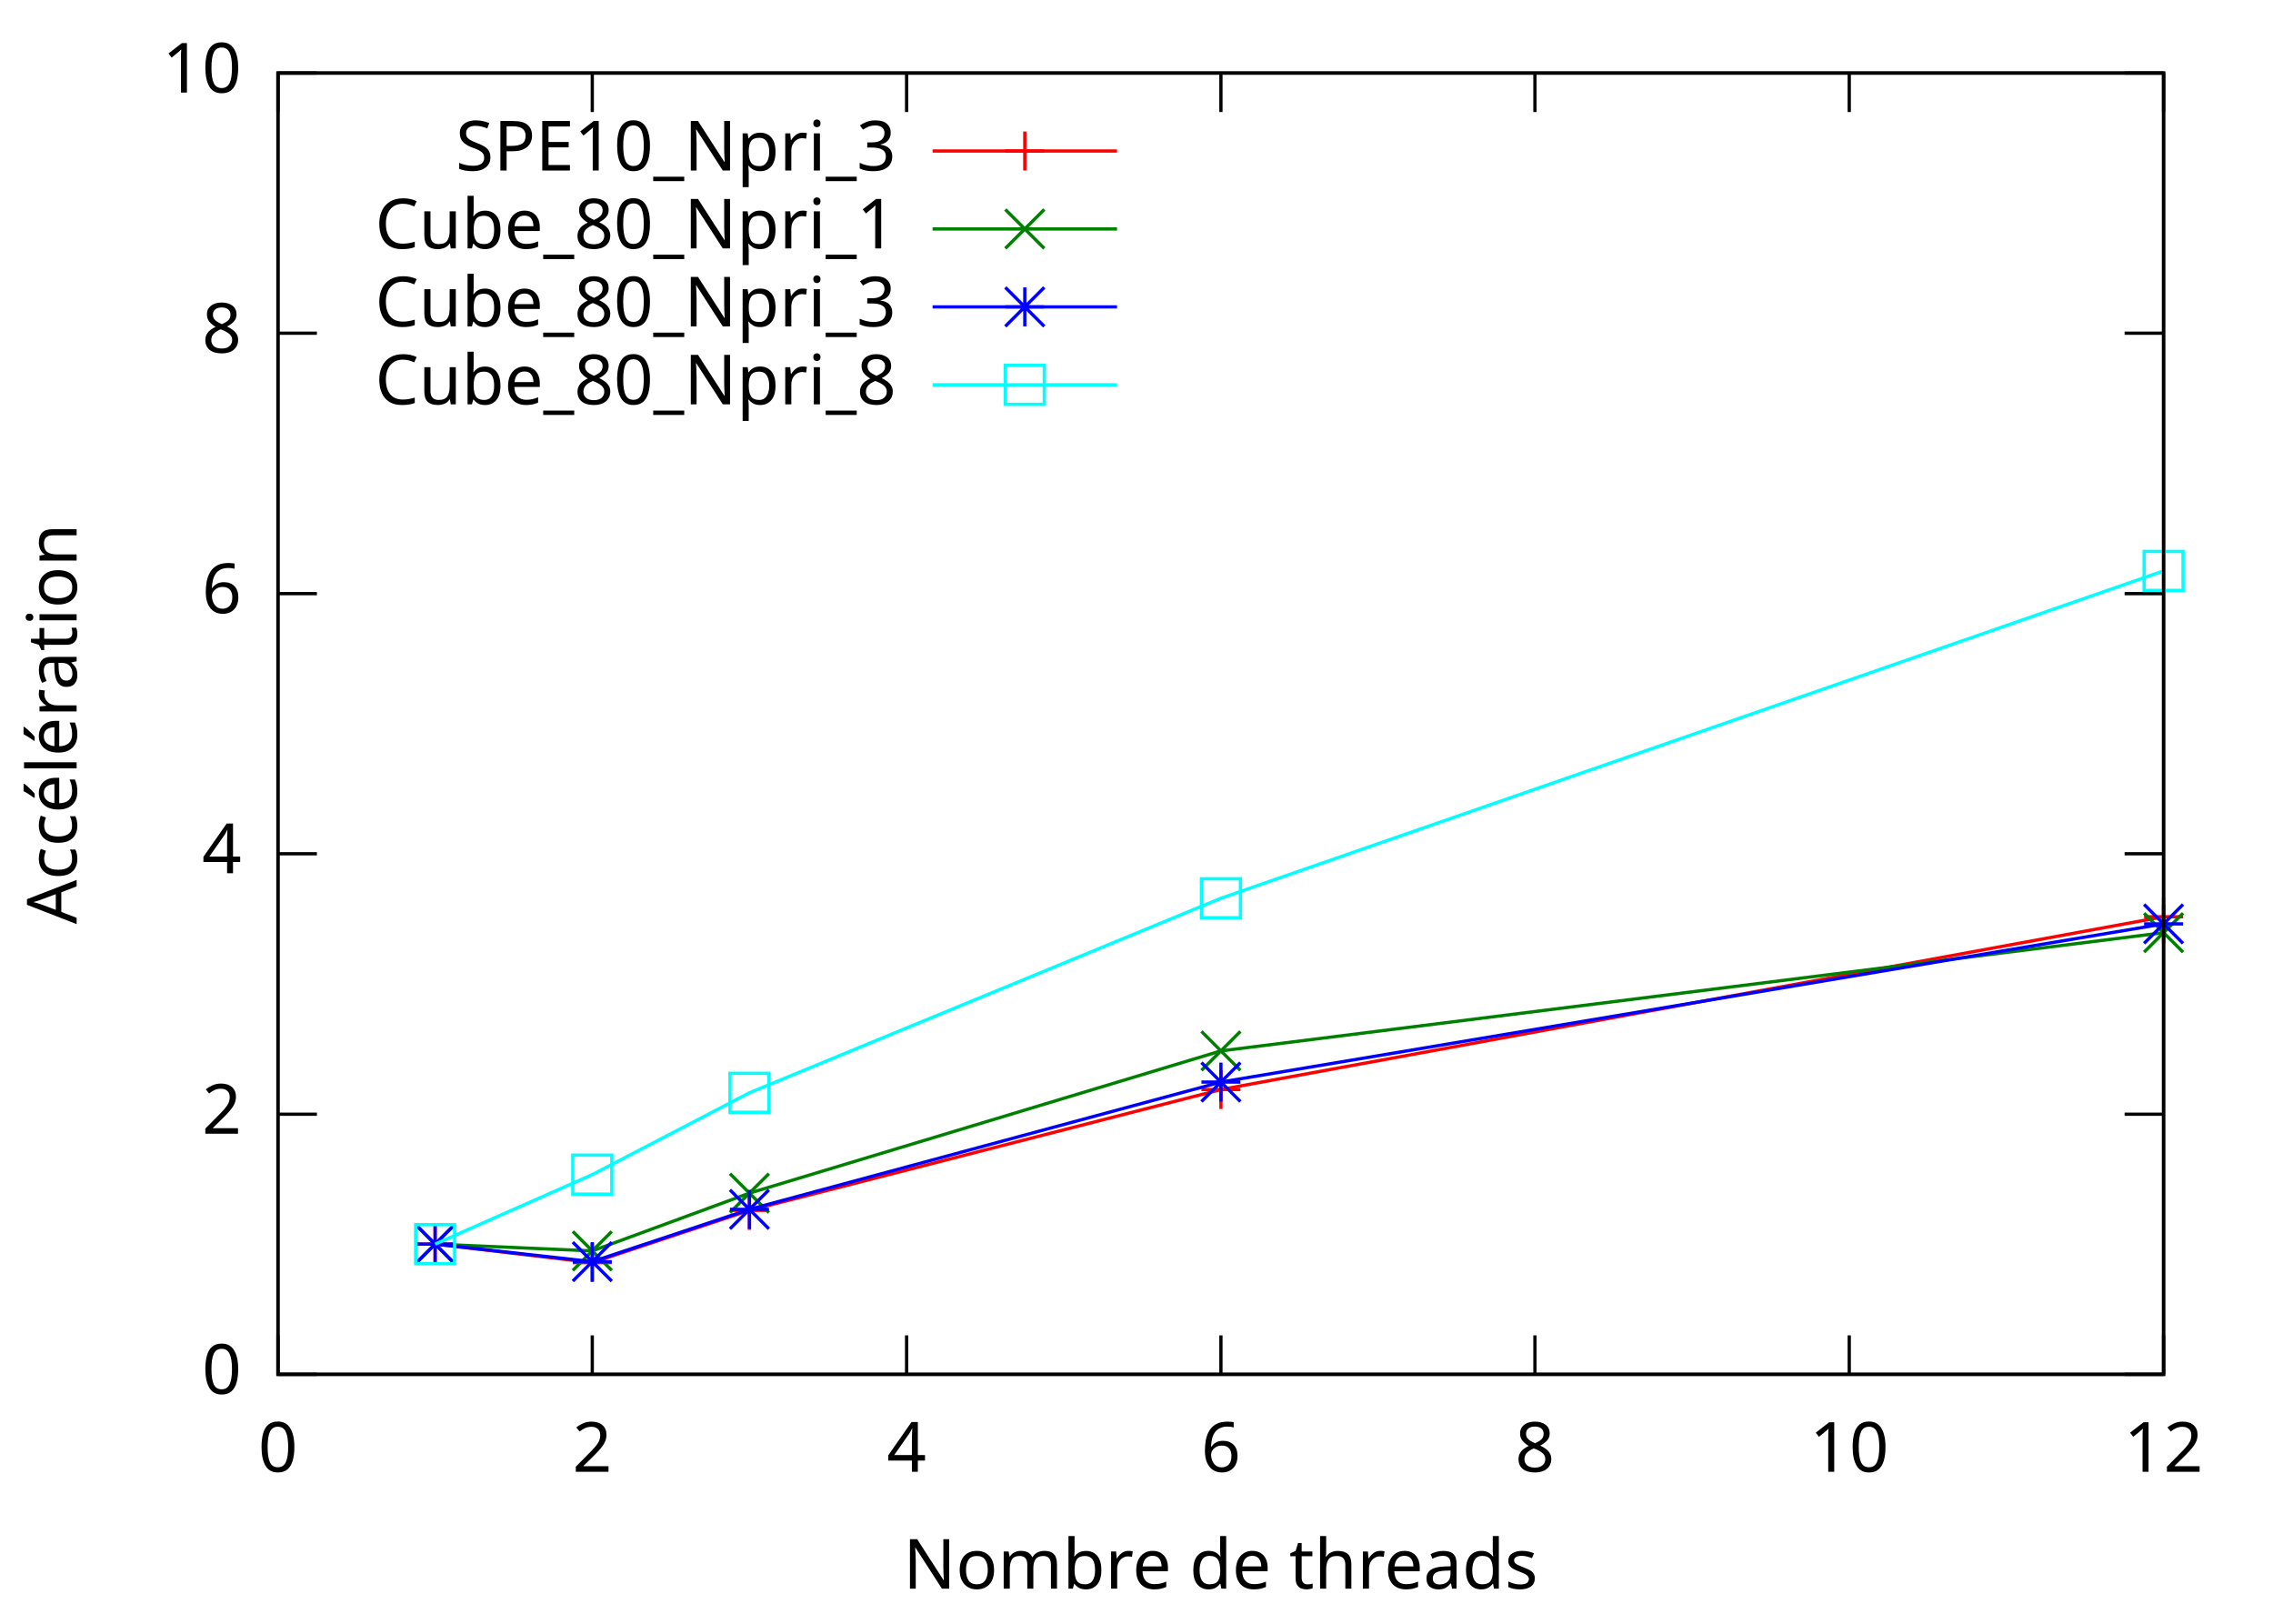
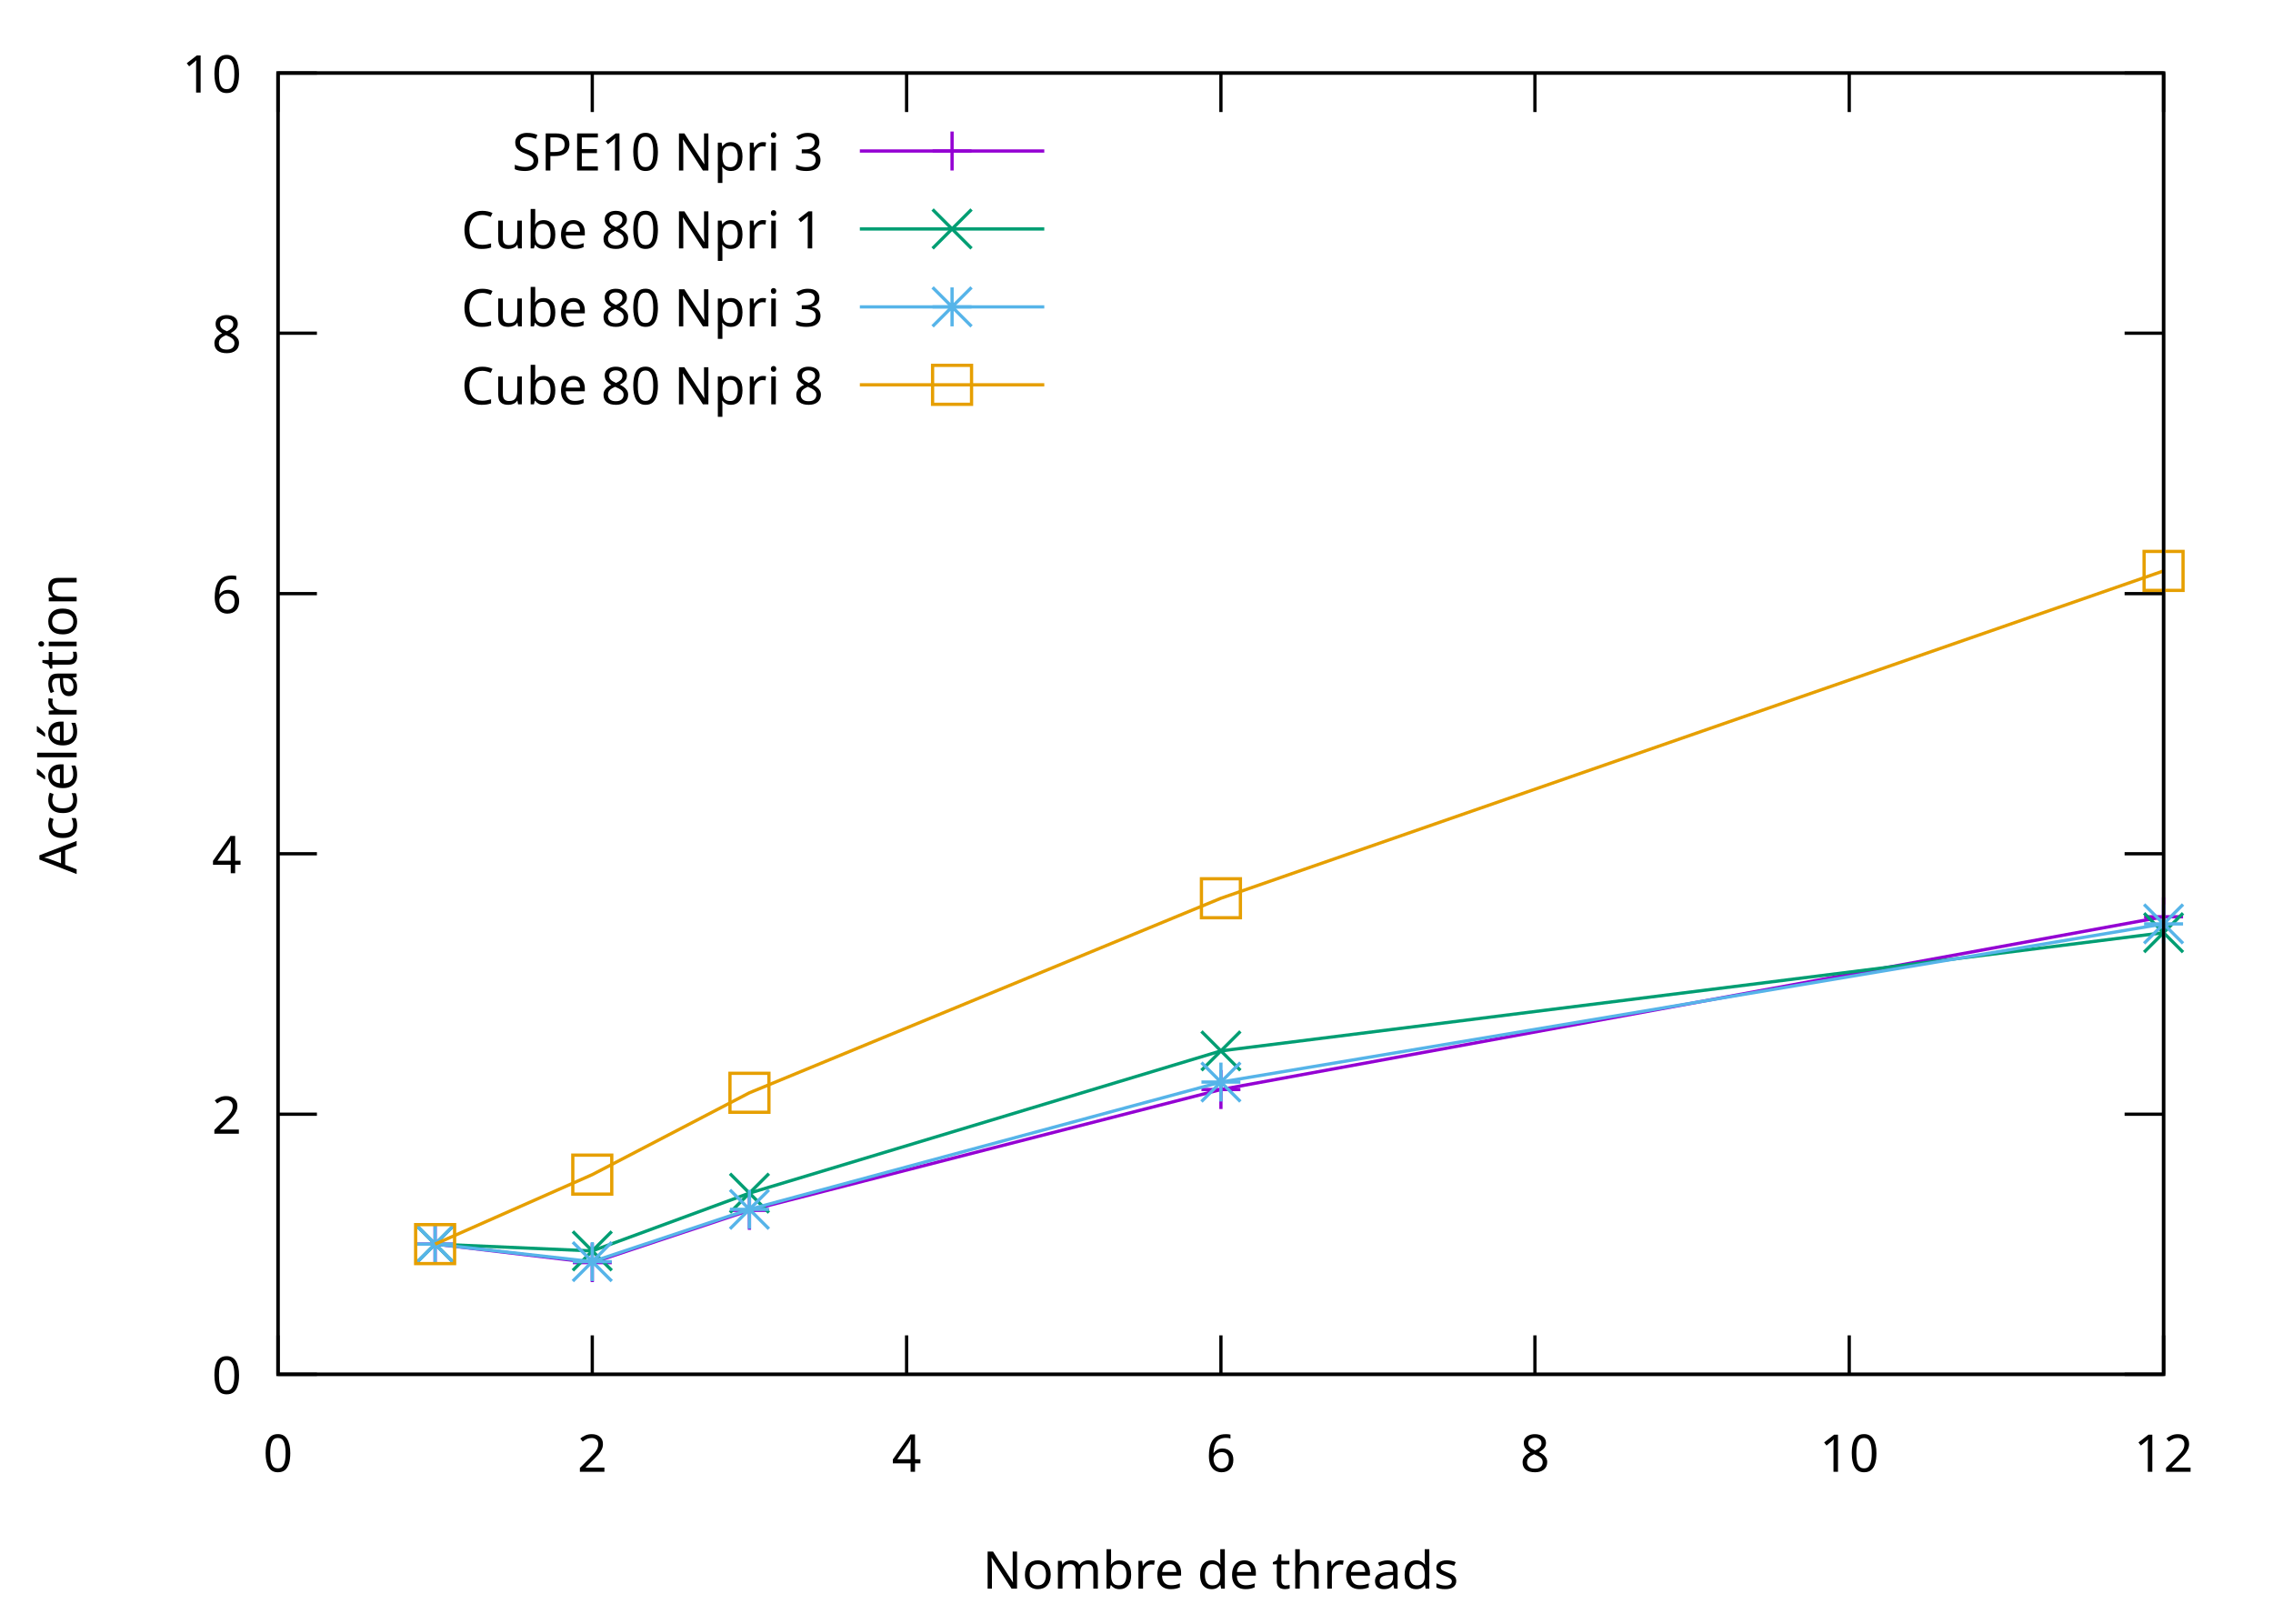
<svg xmlns="http://www.w3.org/2000/svg" xmlns:xlink="http://www.w3.org/1999/xlink" width="700" height="500" viewBox="0 0 700 500">
  <g id="gnuplot_canvas">
    <rect x="0" y="0" width="700" height="500" fill="none" />
    <defs>
      <circle id="gpDot" r="0.5" stroke-width="0.5" />
      <path id="gpPt0" stroke-width="0.167" stroke="currentColor" d="M-1,0 h2 M0,-1 v2" />
      <path id="gpPt1" stroke-width="0.167" stroke="currentColor" d="M-1,-1 L1,1 M1,-1 L-1,1" />
      <path id="gpPt2" stroke-width="0.167" stroke="currentColor" d="M-1,0 L1,0 M0,-1 L0,1 M-1,-1 L1,1 M-1,1 L1,-1" />
      <rect id="gpPt3" stroke-width="0.167" stroke="currentColor" x="-1" y="-1" width="2" height="2" />
      <rect id="gpPt4" stroke-width="0.167" stroke="currentColor" fill="currentColor" x="-1" y="-1" width="2" height="2" />
      <circle id="gpPt5" stroke-width="0.167" stroke="currentColor" cx="0" cy="0" r="1" />
      <use xlink:href="#gpPt5" id="gpPt6" fill="currentColor" stroke="none" />
      <path id="gpPt7" stroke-width="0.167" stroke="currentColor" d="M0,-1.33 L-1.33,0.67 L1.33,0.67 z" />
      <use xlink:href="#gpPt7" id="gpPt8" fill="currentColor" stroke="none" />
      <use xlink:href="#gpPt7" id="gpPt9" stroke="currentColor" transform="rotate(180)" />
      <use xlink:href="#gpPt9" id="gpPt10" fill="currentColor" stroke="none" />
      <use xlink:href="#gpPt3" id="gpPt11" stroke="currentColor" transform="rotate(45)" />
      <use xlink:href="#gpPt11" id="gpPt12" fill="currentColor" stroke="none" />
+       <path id="gpPt13" stroke-width="0.167" stroke="currentColor" d="M0,1.330 L1.265,0.411 L0.782,-1.067 L-0.782,-1.076 L-1.265,0.411 z" />
+       <use xlink:href="#gpPt13" id="gpPt14" fill="currentColor" stroke="none" />
+       <filter id="textbox" filterUnits="objectBoundingBox" x="0" y="0" height="1" width="1">
+         <feFlood flood-color="white" flood-opacity="1" result="bgnd" />
+         <feComposite in="SourceGraphic" in2="bgnd" operator="atop" />
+       </filter>
      <filter id="greybox" filterUnits="objectBoundingBox" x="0" y="0" height="1" width="1">
        <feFlood flood-color="lightgrey" flood-opacity="1" result="grey" />
        <feComposite in="SourceGraphic" in2="grey" operator="atop" />
      </filter>
    </defs>
-     <g style="fill:none; color:white; stroke:currentColor; stroke-width:1.00; stroke-linecap:butt; stroke-linejoin:miter">
- </g>
-     <g style="fill:none; color:black; stroke:currentColor; stroke-width:1.00; stroke-linecap:butt; stroke-linejoin:miter">
+     <g fill="none" color="white" stroke="currentColor" stroke-width="1.00" stroke-linecap="butt" stroke-linejoin="miter">
+ </g>
+     <g fill="none" color="black" stroke="currentColor" stroke-width="1.00" stroke-linecap="butt" stroke-linejoin="miter">
      <path stroke="black" d="M85.6,423.2 L97.6,423.2 M666.3,423.2 L654.3,423.2  " />
-       <g transform="translate(74.4,429.2)" style="stroke:none; fill:black; font-family:Verdana; font-size:16.00pt; text-anchor:end">
-         <text> 0</text>
-       </g>
+       <g transform="translate(74.4,429.2)" stroke="none" fill="black" font-family="Verdana" font-size="16.00" text-anchor="end">
+         <text>
+           <tspan font-family="Verdana"> 0</tspan>
+         </text>
+       </g>
+     </g>
+     <g fill="none" color="black" stroke="currentColor" stroke-width="1.00" stroke-linecap="butt" stroke-linejoin="miter">
      <path stroke="black" d="M85.6,343.1 L97.6,343.1 M666.3,343.1 L654.3,343.1  " />
-       <g transform="translate(74.4,349.1)" style="stroke:none; fill:black; font-family:Verdana; font-size:16.00pt; text-anchor:end">
-         <text> 2</text>
-       </g>
+       <g transform="translate(74.4,349.1)" stroke="none" fill="black" font-family="Verdana" font-size="16.00" text-anchor="end">
+         <text>
+           <tspan font-family="Verdana"> 2</tspan>
+         </text>
+       </g>
+     </g>
+     <g fill="none" color="black" stroke="currentColor" stroke-width="1.00" stroke-linecap="butt" stroke-linejoin="miter">
      <path stroke="black" d="M85.6,262.9 L97.6,262.9 M666.3,262.9 L654.3,262.9  " />
-       <g transform="translate(74.4,268.9)" style="stroke:none; fill:black; font-family:Verdana; font-size:16.00pt; text-anchor:end">
-         <text> 4</text>
-       </g>
+       <g transform="translate(74.4,268.9)" stroke="none" fill="black" font-family="Verdana" font-size="16.00" text-anchor="end">
+         <text>
+           <tspan font-family="Verdana"> 4</tspan>
+         </text>
+       </g>
+     </g>
+     <g fill="none" color="black" stroke="currentColor" stroke-width="1.00" stroke-linecap="butt" stroke-linejoin="miter">
      <path stroke="black" d="M85.6,182.8 L97.6,182.8 M666.3,182.8 L654.3,182.8  " />
-       <g transform="translate(74.4,188.8)" style="stroke:none; fill:black; font-family:Verdana; font-size:16.00pt; text-anchor:end">
-         <text> 6</text>
-       </g>
+       <g transform="translate(74.4,188.8)" stroke="none" fill="black" font-family="Verdana" font-size="16.00" text-anchor="end">
+         <text>
+           <tspan font-family="Verdana"> 6</tspan>
+         </text>
+       </g>
+     </g>
+     <g fill="none" color="black" stroke="currentColor" stroke-width="1.00" stroke-linecap="butt" stroke-linejoin="miter">
      <path stroke="black" d="M85.6,102.6 L97.6,102.6 M666.3,102.6 L654.3,102.6  " />
-       <g transform="translate(74.4,108.6)" style="stroke:none; fill:black; font-family:Verdana; font-size:16.00pt; text-anchor:end">
-         <text> 8</text>
-       </g>
+       <g transform="translate(74.4,108.6)" stroke="none" fill="black" font-family="Verdana" font-size="16.00" text-anchor="end">
+         <text>
+           <tspan font-family="Verdana"> 8</tspan>
+         </text>
+       </g>
+     </g>
+     <g fill="none" color="black" stroke="currentColor" stroke-width="1.00" stroke-linecap="butt" stroke-linejoin="miter">
      <path stroke="black" d="M85.6,22.5 L97.6,22.5 M666.3,22.5 L654.3,22.5  " />
-       <g transform="translate(74.4,28.5)" style="stroke:none; fill:black; font-family:Verdana; font-size:16.00pt; text-anchor:end">
-         <text> 10</text>
-       </g>
+       <g transform="translate(74.4,28.5)" stroke="none" fill="black" font-family="Verdana" font-size="16.00" text-anchor="end">
+         <text>
+           <tspan font-family="Verdana"> 10</tspan>
+         </text>
+       </g>
+     </g>
+     <g fill="none" color="black" stroke="currentColor" stroke-width="1.00" stroke-linecap="butt" stroke-linejoin="miter">
      <path stroke="black" d="M85.6,423.2 L85.6,411.2 M85.6,22.5 L85.6,34.5  " />
-       <g transform="translate(85.6,453.2)" style="stroke:none; fill:black; font-family:Verdana; font-size:16.00pt; text-anchor:middle">
-         <text> 0</text>
-       </g>
+       <g transform="translate(85.6,453.2)" stroke="none" fill="black" font-family="Verdana" font-size="16.00" text-anchor="middle">
+         <text>
+           <tspan font-family="Verdana"> 0</tspan>
+         </text>
+       </g>
+     </g>
+     <g fill="none" color="black" stroke="currentColor" stroke-width="1.00" stroke-linecap="butt" stroke-linejoin="miter">
      <path stroke="black" d="M182.4,423.2 L182.4,411.2 M182.4,22.5 L182.4,34.5  " />
-       <g transform="translate(182.4,453.2)" style="stroke:none; fill:black; font-family:Verdana; font-size:16.00pt; text-anchor:middle">
-         <text> 2</text>
-       </g>
+       <g transform="translate(182.4,453.2)" stroke="none" fill="black" font-family="Verdana" font-size="16.00" text-anchor="middle">
+         <text>
+           <tspan font-family="Verdana"> 2</tspan>
+         </text>
+       </g>
+     </g>
+     <g fill="none" color="black" stroke="currentColor" stroke-width="1.00" stroke-linecap="butt" stroke-linejoin="miter">
      <path stroke="black" d="M279.2,423.2 L279.2,411.2 M279.2,22.5 L279.2,34.5  " />
-       <g transform="translate(279.2,453.2)" style="stroke:none; fill:black; font-family:Verdana; font-size:16.00pt; text-anchor:middle">
-         <text> 4</text>
-       </g>
+       <g transform="translate(279.2,453.2)" stroke="none" fill="black" font-family="Verdana" font-size="16.00" text-anchor="middle">
+         <text>
+           <tspan font-family="Verdana"> 4</tspan>
+         </text>
+       </g>
+     </g>
+     <g fill="none" color="black" stroke="currentColor" stroke-width="1.00" stroke-linecap="butt" stroke-linejoin="miter">
      <path stroke="black" d="M376.0,423.2 L376.0,411.2 M376.0,22.5 L376.0,34.5  " />
-       <g transform="translate(376.0,453.2)" style="stroke:none; fill:black; font-family:Verdana; font-size:16.00pt; text-anchor:middle">
-         <text> 6</text>
-       </g>
+       <g transform="translate(376.0,453.2)" stroke="none" fill="black" font-family="Verdana" font-size="16.00" text-anchor="middle">
+         <text>
+           <tspan font-family="Verdana"> 6</tspan>
+         </text>
+       </g>
+     </g>
+     <g fill="none" color="black" stroke="currentColor" stroke-width="1.00" stroke-linecap="butt" stroke-linejoin="miter">
      <path stroke="black" d="M472.7,423.2 L472.7,411.2 M472.7,22.5 L472.7,34.5  " />
-       <g transform="translate(472.7,453.2)" style="stroke:none; fill:black; font-family:Verdana; font-size:16.00pt; text-anchor:middle">
-         <text> 8</text>
-       </g>
+       <g transform="translate(472.7,453.2)" stroke="none" fill="black" font-family="Verdana" font-size="16.00" text-anchor="middle">
+         <text>
+           <tspan font-family="Verdana"> 8</tspan>
+         </text>
+       </g>
+     </g>
+     <g fill="none" color="black" stroke="currentColor" stroke-width="1.00" stroke-linecap="butt" stroke-linejoin="miter">
      <path stroke="black" d="M569.5,423.2 L569.5,411.2 M569.5,22.5 L569.5,34.5  " />
-       <g transform="translate(569.5,453.2)" style="stroke:none; fill:black; font-family:Verdana; font-size:16.00pt; text-anchor:middle">
-         <text> 10</text>
-       </g>
+       <g transform="translate(569.5,453.2)" stroke="none" fill="black" font-family="Verdana" font-size="16.00" text-anchor="middle">
+         <text>
+           <tspan font-family="Verdana"> 10</tspan>
+         </text>
+       </g>
+     </g>
+     <g fill="none" color="black" stroke="currentColor" stroke-width="1.00" stroke-linecap="butt" stroke-linejoin="miter">
      <path stroke="black" d="M666.3,423.2 L666.3,411.2 M666.3,22.5 L666.3,34.5  " />
-       <g transform="translate(666.3,453.2)" style="stroke:none; fill:black; font-family:Verdana; font-size:16.00pt; text-anchor:middle">
-         <text> 12</text>
-       </g>
+       <g transform="translate(666.3,453.2)" stroke="none" fill="black" font-family="Verdana" font-size="16.00" text-anchor="middle">
+         <text>
+           <tspan font-family="Verdana"> 12</tspan>
+         </text>
+       </g>
+     </g>
+     <g fill="none" color="black" stroke="currentColor" stroke-width="1.00" stroke-linecap="butt" stroke-linejoin="miter">
+ </g>
+     <g fill="none" color="black" stroke="currentColor" stroke-width="1.00" stroke-linecap="butt" stroke-linejoin="miter">
      <path stroke="black" d="M85.6,22.5 L85.6,423.2 L666.3,423.2 L666.3,22.5 L85.6,22.5 Z  " />
-       <g transform="translate(23.6,222.9) rotate(270)" style="stroke:none; fill:black; font-family:Verdana; font-size:16.00pt; text-anchor:middle">
-         <text>Accélération</text>
-       </g>
-       <g transform="translate(375.9,489.2)" style="stroke:none; fill:black; font-family:Verdana; font-size:16.00pt; text-anchor:middle">
-         <text>Nombre de threads</text>
-       </g>
-     </g>
+     </g>
+     <g fill="none" color="black" stroke="currentColor" stroke-width="1.00" stroke-linecap="butt" stroke-linejoin="miter">
+       <g transform="translate(23.6,222.9) rotate(270)" stroke="none" fill="black" font-family="Verdana" font-size="16.00" text-anchor="middle">
+         <text>
+           <tspan font-family="Verdana">Accélération</tspan>
+         </text>
+       </g>
+     </g>
+     <g fill="none" color="black" stroke="currentColor" stroke-width="1.00" stroke-linecap="butt" stroke-linejoin="miter">
+       <g transform="translate(375.9,489.2)" stroke="none" fill="black" font-family="Verdana" font-size="16.00" text-anchor="middle">
+         <text>
+           <tspan font-family="Verdana">Nombre de threads</tspan>
+         </text>
+       </g>
+     </g>
+     <g fill="none" color="black" stroke="currentColor" stroke-width="1.00" stroke-linecap="butt" stroke-linejoin="miter">
+ </g>
    <g id="gnuplot_plot_1">
-       <g style="fill:none; color:red; stroke:currentColor; stroke-width:1.00; stroke-linecap:butt; stroke-linejoin:miter">
-         <g transform="translate(276.0,52.5)" style="stroke:none; fill:black; font-family:Verdana; font-size:16.00pt; text-anchor:end">
-           <text>SPE10_Npri_3</text>
-         </g>
-         <path d="M287.2,46.5 L344.0,46.5 M134.0,383.1 L182.4,388.8 L230.8,372.7 L376.0,335.5 L666.3,282.3  " />
-         <use xlink:href="#gpPt0" transform="translate(134.0,383.1) scale(6.00)" />
-         <use xlink:href="#gpPt0" transform="translate(182.4,388.8) scale(6.00)" />
-         <use xlink:href="#gpPt0" transform="translate(230.8,372.7) scale(6.00)" />
-         <use xlink:href="#gpPt0" transform="translate(376.0,335.5) scale(6.00)" />
-         <use xlink:href="#gpPt0" transform="translate(666.3,282.3) scale(6.00)" />
-         <use xlink:href="#gpPt0" transform="translate(315.6,46.5) scale(6.00)" />
+       <g fill="none" color="black" stroke="currentColor" stroke-width="1.00" stroke-linecap="butt" stroke-linejoin="miter">
+         <g transform="translate(253.6,52.5)" stroke="none" fill="black" font-family="Verdana" font-size="16.00" text-anchor="end">
+           <text>
+             <tspan font-family="Verdana">SPE10 Npri 3</tspan>
+           </text>
+         </g>
+       </g>
+       <g fill="none" color="black" stroke="currentColor" stroke-width="1.00" stroke-linecap="butt" stroke-linejoin="miter">
+         <path stroke="rgb(148,   0, 211)" d="M264.8,46.5 L321.6,46.5 M134.0,383.1 L182.4,388.8 L230.8,372.7 L376.0,335.5 L666.3,282.3  " />
+         <use xlink:href="#gpPt0" transform="translate(134.0,383.1) scale(6.00)" color="rgb(148,   0, 211)" />
+         <use xlink:href="#gpPt0" transform="translate(182.4,388.8) scale(6.00)" color="rgb(148,   0, 211)" />
+         <use xlink:href="#gpPt0" transform="translate(230.8,372.7) scale(6.00)" color="rgb(148,   0, 211)" />
+         <use xlink:href="#gpPt0" transform="translate(376.0,335.5) scale(6.00)" color="rgb(148,   0, 211)" />
+         <use xlink:href="#gpPt0" transform="translate(666.3,282.3) scale(6.00)" color="rgb(148,   0, 211)" />
+         <use xlink:href="#gpPt0" transform="translate(293.2,46.5) scale(6.00)" color="rgb(148,   0, 211)" />
      </g>
    </g>
    <g id="gnuplot_plot_2">
-       <g style="fill:none; color:green; stroke:currentColor; stroke-width:1.00; stroke-linecap:butt; stroke-linejoin:miter">
-         <g transform="translate(276.0,76.5)" style="stroke:none; fill:black; font-family:Verdana; font-size:16.00pt; text-anchor:end">
-           <text>Cube_80_Npri_1</text>
-         </g>
-         <path d="M287.2,70.5 L344.0,70.5 M134.0,383.1 L182.4,385.2 L230.8,367.4 L376.0,323.6 L666.3,287.2  " />
-         <use xlink:href="#gpPt1" transform="translate(134.0,383.1) scale(6.00)" />
-         <use xlink:href="#gpPt1" transform="translate(182.4,385.2) scale(6.00)" />
-         <use xlink:href="#gpPt1" transform="translate(230.8,367.4) scale(6.00)" />
-         <use xlink:href="#gpPt1" transform="translate(376.0,323.6) scale(6.00)" />
-         <use xlink:href="#gpPt1" transform="translate(666.3,287.2) scale(6.00)" />
-         <use xlink:href="#gpPt1" transform="translate(315.6,70.5) scale(6.00)" />
+       <g fill="none" color="black" stroke="currentColor" stroke-width="1.00" stroke-linecap="butt" stroke-linejoin="miter">
+         <g transform="translate(253.6,76.5)" stroke="none" fill="black" font-family="Verdana" font-size="16.00" text-anchor="end">
+           <text>
+             <tspan font-family="Verdana">Cube 80 Npri 1</tspan>
+           </text>
+         </g>
+       </g>
+       <g fill="none" color="black" stroke="currentColor" stroke-width="1.00" stroke-linecap="butt" stroke-linejoin="miter">
+         <path stroke="rgb(  0, 158, 115)" d="M264.8,70.5 L321.6,70.5 M134.0,383.1 L182.4,385.2 L230.8,367.4 L376.0,323.6 L666.3,287.2  " />
+         <use xlink:href="#gpPt1" transform="translate(134.0,383.1) scale(6.00)" color="rgb(  0, 158, 115)" />
+         <use xlink:href="#gpPt1" transform="translate(182.4,385.2) scale(6.00)" color="rgb(  0, 158, 115)" />
+         <use xlink:href="#gpPt1" transform="translate(230.8,367.4) scale(6.00)" color="rgb(  0, 158, 115)" />
+         <use xlink:href="#gpPt1" transform="translate(376.0,323.6) scale(6.00)" color="rgb(  0, 158, 115)" />
+         <use xlink:href="#gpPt1" transform="translate(666.3,287.2) scale(6.00)" color="rgb(  0, 158, 115)" />
+         <use xlink:href="#gpPt1" transform="translate(293.2,70.5) scale(6.00)" color="rgb(  0, 158, 115)" />
      </g>
    </g>
    <g id="gnuplot_plot_3">
-       <g style="fill:none; color:blue; stroke:currentColor; stroke-width:1.00; stroke-linecap:butt; stroke-linejoin:miter">
-         <g transform="translate(276.0,100.5)" style="stroke:none; fill:black; font-family:Verdana; font-size:16.00pt; text-anchor:end">
-           <text>Cube_80_Npri_3</text>
-         </g>
-         <path d="M287.2,94.5 L344.0,94.5 M134.0,383.1 L182.4,388.5 L230.8,372.4 L376.0,333.2 L666.3,284.5  " />
-         <use xlink:href="#gpPt2" transform="translate(134.0,383.1) scale(6.00)" />
-         <use xlink:href="#gpPt2" transform="translate(182.4,388.5) scale(6.00)" />
-         <use xlink:href="#gpPt2" transform="translate(230.8,372.4) scale(6.00)" />
-         <use xlink:href="#gpPt2" transform="translate(376.0,333.2) scale(6.00)" />
-         <use xlink:href="#gpPt2" transform="translate(666.3,284.5) scale(6.00)" />
-         <use xlink:href="#gpPt2" transform="translate(315.6,94.5) scale(6.00)" />
+       <g fill="none" color="black" stroke="currentColor" stroke-width="1.00" stroke-linecap="butt" stroke-linejoin="miter">
+         <g transform="translate(253.6,100.5)" stroke="none" fill="black" font-family="Verdana" font-size="16.00" text-anchor="end">
+           <text>
+             <tspan font-family="Verdana">Cube 80 Npri 3</tspan>
+           </text>
+         </g>
+       </g>
+       <g fill="none" color="black" stroke="currentColor" stroke-width="1.00" stroke-linecap="butt" stroke-linejoin="miter">
+         <path stroke="rgb( 86, 180, 233)" d="M264.8,94.5 L321.6,94.5 M134.0,383.1 L182.4,388.5 L230.8,372.4 L376.0,333.2 L666.3,284.5  " />
+         <use xlink:href="#gpPt2" transform="translate(134.0,383.1) scale(6.00)" color="rgb( 86, 180, 233)" />
+         <use xlink:href="#gpPt2" transform="translate(182.4,388.5) scale(6.00)" color="rgb( 86, 180, 233)" />
+         <use xlink:href="#gpPt2" transform="translate(230.8,372.4) scale(6.00)" color="rgb( 86, 180, 233)" />
+         <use xlink:href="#gpPt2" transform="translate(376.0,333.2) scale(6.00)" color="rgb( 86, 180, 233)" />
+         <use xlink:href="#gpPt2" transform="translate(666.3,284.5) scale(6.00)" color="rgb( 86, 180, 233)" />
+         <use xlink:href="#gpPt2" transform="translate(293.2,94.5) scale(6.00)" color="rgb( 86, 180, 233)" />
      </g>
    </g>
    <g id="gnuplot_plot_4">
-       <g style="fill:none; color:cyan; stroke:currentColor; stroke-width:1.00; stroke-linecap:butt; stroke-linejoin:miter">
-         <g transform="translate(276.0,124.5)" style="stroke:none; fill:black; font-family:Verdana; font-size:16.00pt; text-anchor:end">
-           <text>Cube_80_Npri_8</text>
-         </g>
-         <path d="M287.2,118.5 L344.0,118.5 M134.0,383.1 L182.4,361.7 L230.8,336.5 L376.0,276.6 L666.3,175.8  " />
-         <use xlink:href="#gpPt3" transform="translate(134.0,383.1) scale(6.00)" />
-         <use xlink:href="#gpPt3" transform="translate(182.4,361.7) scale(6.00)" />
-         <use xlink:href="#gpPt3" transform="translate(230.8,336.5) scale(6.00)" />
-         <use xlink:href="#gpPt3" transform="translate(376.0,276.6) scale(6.00)" />
-         <use xlink:href="#gpPt3" transform="translate(666.3,175.8) scale(6.00)" />
-         <use xlink:href="#gpPt3" transform="translate(315.6,118.5) scale(6.00)" />
-       </g>
-     </g>
-     <g style="fill:none; color:black; stroke:currentColor; stroke-width:1.00; stroke-linecap:butt; stroke-linejoin:miter">
+       <g fill="none" color="black" stroke="currentColor" stroke-width="1.00" stroke-linecap="butt" stroke-linejoin="miter">
+         <g transform="translate(253.6,124.5)" stroke="none" fill="black" font-family="Verdana" font-size="16.00" text-anchor="end">
+           <text>
+             <tspan font-family="Verdana">Cube 80 Npri 8</tspan>
+           </text>
+         </g>
+       </g>
+       <g fill="none" color="black" stroke="currentColor" stroke-width="1.00" stroke-linecap="butt" stroke-linejoin="miter">
+         <path stroke="rgb(230, 159,   0)" d="M264.8,118.5 L321.6,118.5 M134.0,383.1 L182.4,361.7 L230.8,336.5 L376.0,276.6 L666.3,175.8  " />
+         <use xlink:href="#gpPt3" transform="translate(134.0,383.1) scale(6.00)" color="rgb(230, 159,   0)" />
+         <use xlink:href="#gpPt3" transform="translate(182.4,361.7) scale(6.00)" color="rgb(230, 159,   0)" />
+         <use xlink:href="#gpPt3" transform="translate(230.8,336.5) scale(6.00)" color="rgb(230, 159,   0)" />
+         <use xlink:href="#gpPt3" transform="translate(376.0,276.6) scale(6.00)" color="rgb(230, 159,   0)" />
+         <use xlink:href="#gpPt3" transform="translate(666.3,175.8) scale(6.00)" color="rgb(230, 159,   0)" />
+         <use xlink:href="#gpPt3" transform="translate(293.2,118.5) scale(6.00)" color="rgb(230, 159,   0)" />
+       </g>
+     </g>
+     <g fill="none" color="white" stroke="rgb(230, 159,   0)" stroke-width="2.00" stroke-linecap="butt" stroke-linejoin="miter">
+ </g>
+     <g fill="none" color="black" stroke="currentColor" stroke-width="2.00" stroke-linecap="butt" stroke-linejoin="miter">
+ </g>
+     <g fill="none" color="black" stroke="black" stroke-width="1.00" stroke-linecap="butt" stroke-linejoin="miter">
+ </g>
+     <g fill="none" color="black" stroke="currentColor" stroke-width="1.00" stroke-linecap="butt" stroke-linejoin="miter">
      <path stroke="black" d="M85.6,22.5 L85.6,423.2 L666.3,423.2 L666.3,22.5 L85.6,22.5 Z  " />
    </g>
+     <g fill="none" color="black" stroke="currentColor" stroke-width="1.00" stroke-linecap="butt" stroke-linejoin="miter">
+ </g>
  </g>
</svg>
